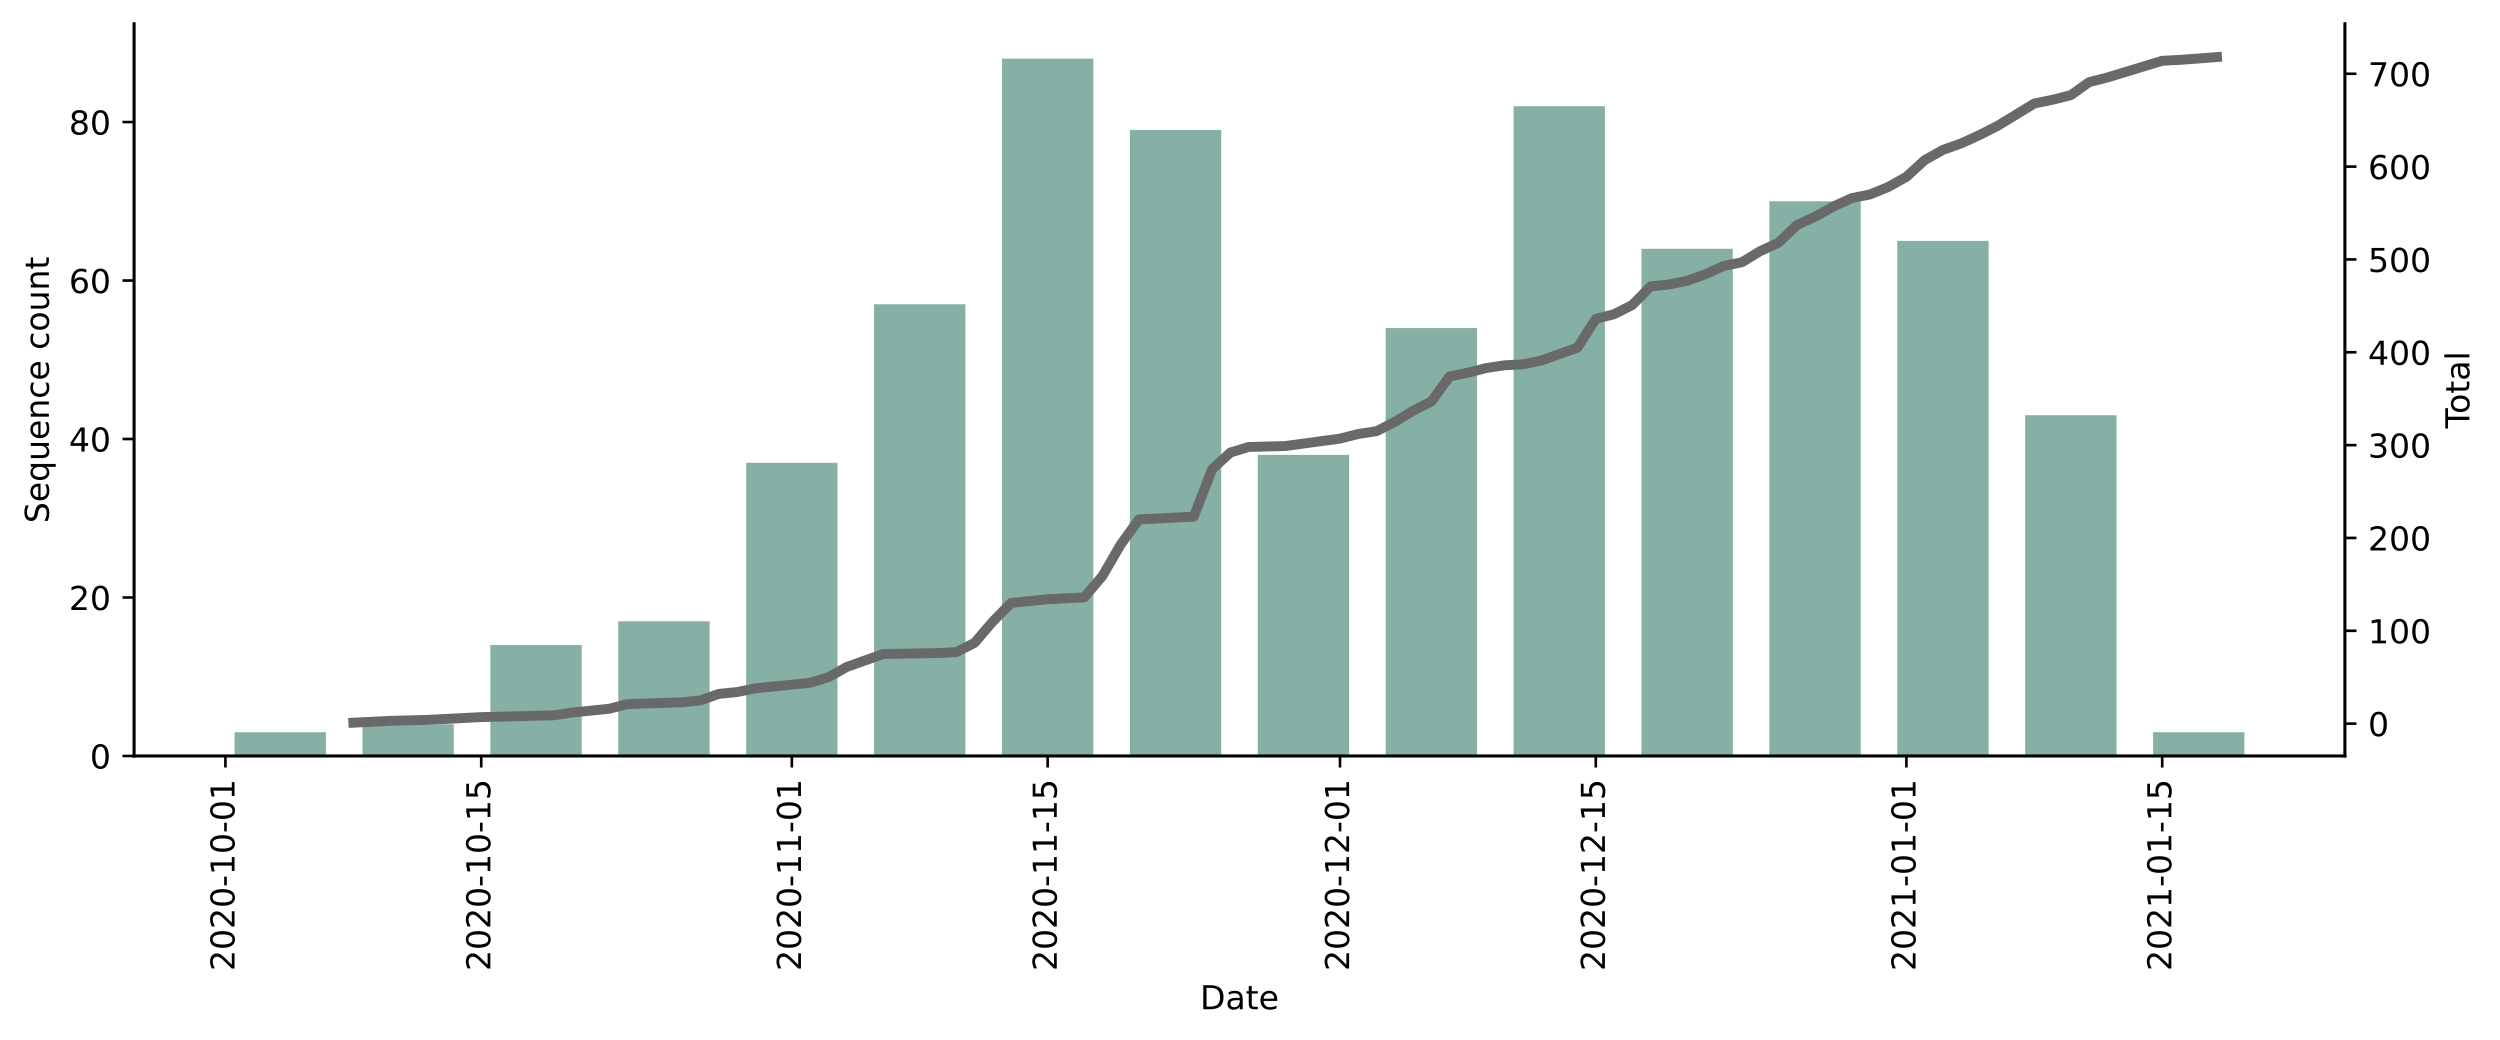
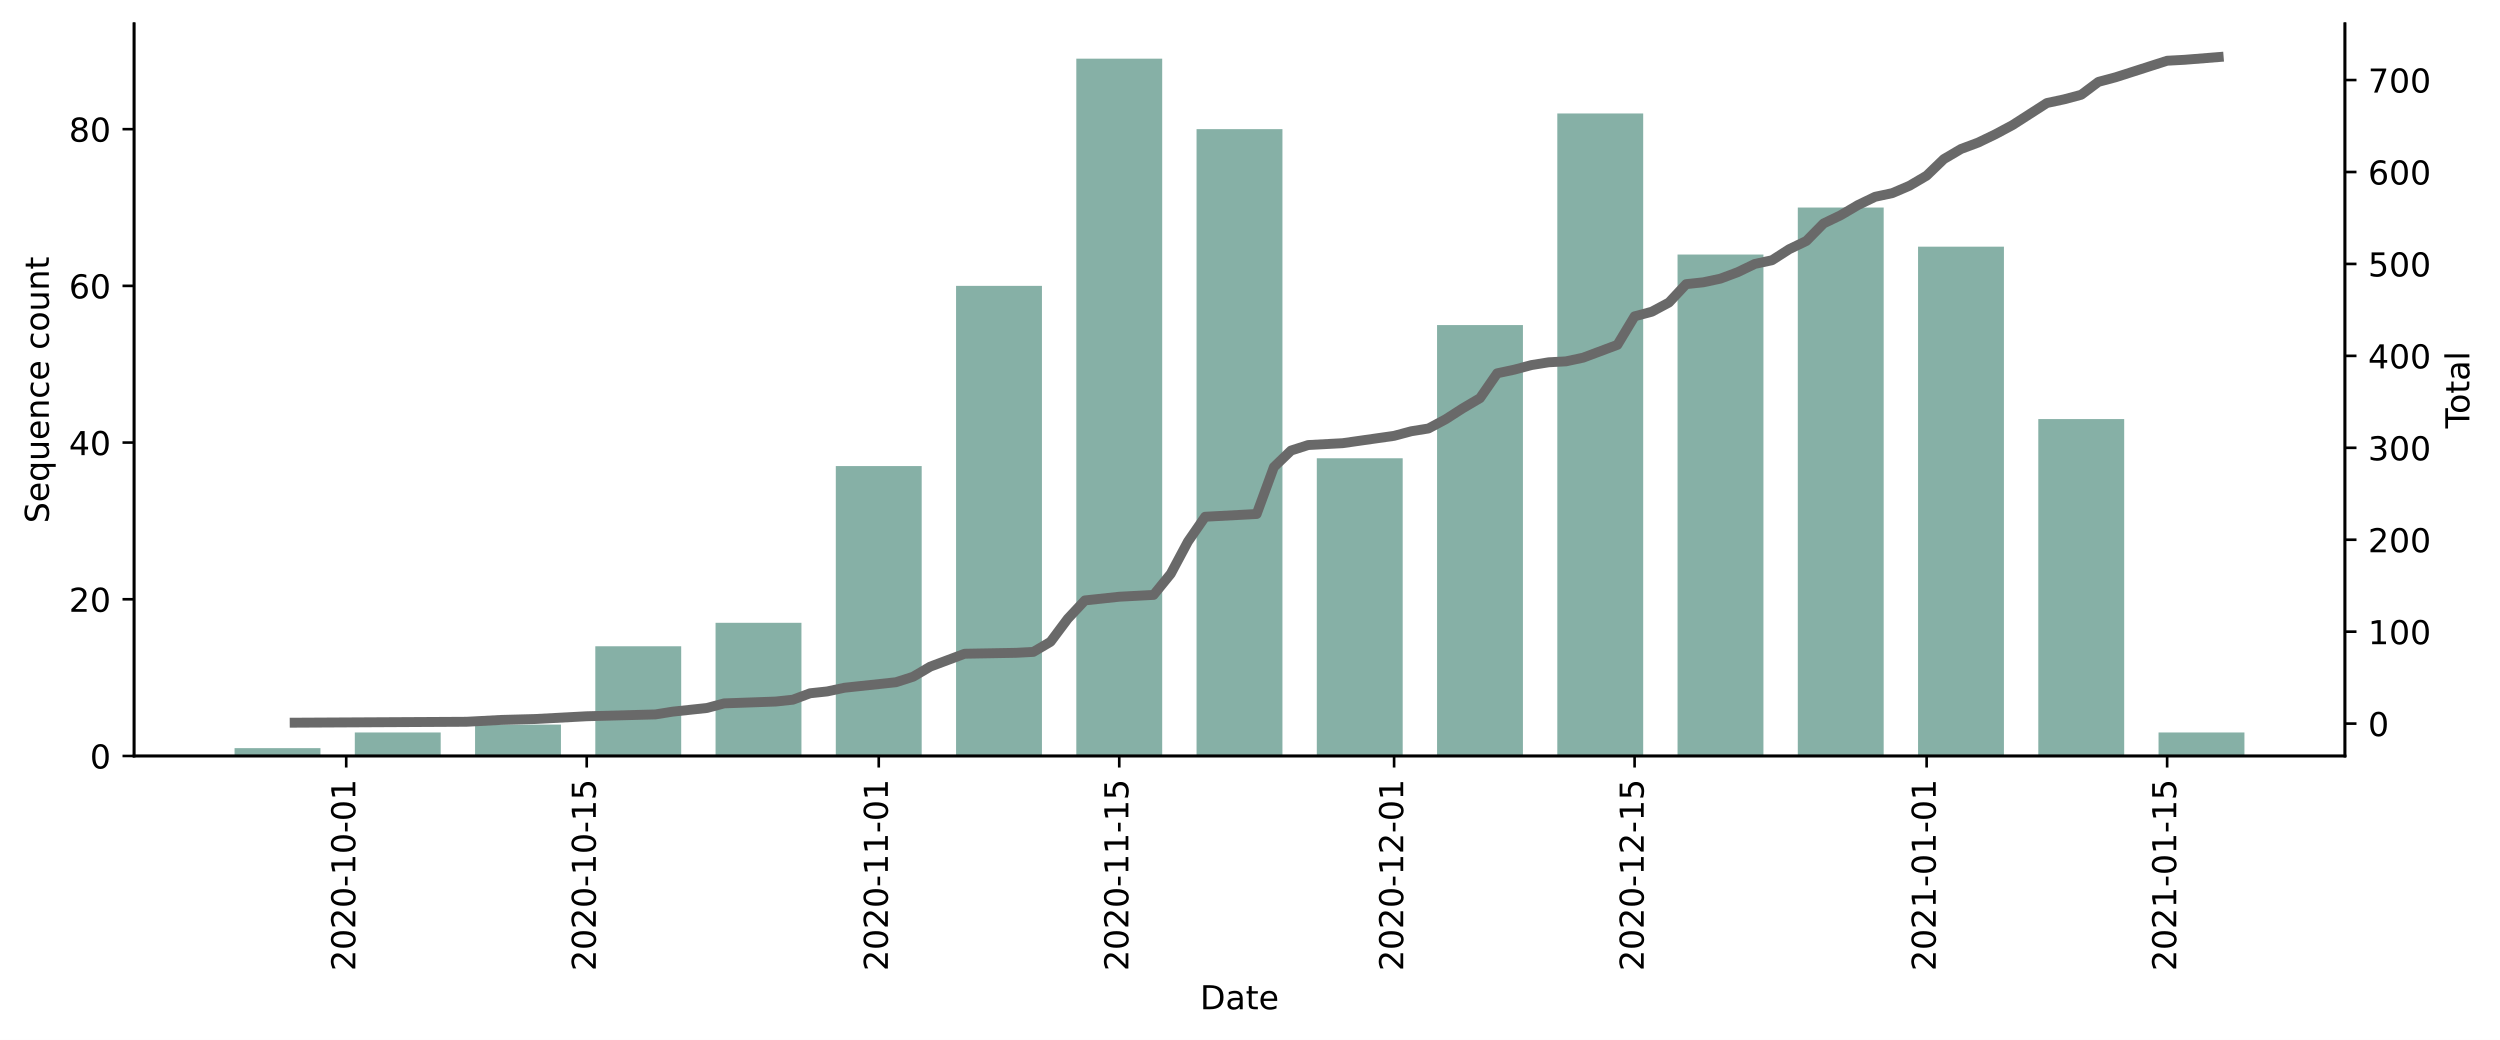
<svg xmlns="http://www.w3.org/2000/svg" xmlns:xlink="http://www.w3.org/1999/xlink" height="314.954pt" version="1.1" viewBox="0 0 757.169 314.954" width="757.169pt">
  <defs>
    <style type="text/css">*{stroke-linecap:butt;stroke-linejoin:round;}</style>
  </defs>
  <g id="figure_1">
    <g id="patch_1">
      <path d="M 0 314.954  L 757.169 314.954  L 757.169 0  L 0 0  z " style="fill:#ffffff;" />
    </g>
    <g id="axes_1">
      <g id="patch_2">
        <path d="M 40.603 228.96  L 710.203 228.96  L 710.203 7.2  L 40.603 7.2  z " style="fill:#ffffff;" />
      </g>
      <g id="patch_3">
-         <path clip-path="url(#p3fb2e7f5c8)" d="M 71.039 228.96  L 98.709 228.96  L 98.709 221.76  L 71.039 221.76  z " style="fill:#86b0a6;" />
+         <path clip-path="url(#pb01d6ba89b)" d="M 71.039 228.96  L 97.053 228.96  L 97.053 226.587  L 71.039 226.587  z " style="fill:#86b0a6;" />
      </g>
      <g id="patch_4">
-         <path clip-path="url(#p3fb2e7f5c8)" d="M 109.777 228.96  L 137.446 228.96  L 137.446 219.36  L 109.777 219.36  z " style="fill:#86b0a6;" />
+         <path clip-path="url(#pb01d6ba89b)" d="M 107.459 228.96  L 133.473 228.96  L 133.473 221.841  L 107.459 221.841  z " style="fill:#86b0a6;" />
      </g>
      <g id="patch_5">
-         <path clip-path="url(#p3fb2e7f5c8)" d="M 148.514 228.96  L 176.183 228.96  L 176.183 195.36  L 148.514 195.36  z " style="fill:#86b0a6;" />
+         <path clip-path="url(#pb01d6ba89b)" d="M 143.879 228.96  L 169.893 228.96  L 169.893 219.468  L 143.879 219.468  z " style="fill:#86b0a6;" />
      </g>
      <g id="patch_6">
-         <path clip-path="url(#p3fb2e7f5c8)" d="M 187.251 228.96  L 214.92 228.96  L 214.92 188.16  L 187.251 188.16  z " style="fill:#86b0a6;" />
+         <path clip-path="url(#pb01d6ba89b)" d="M 180.298 228.96  L 206.312 228.96  L 206.312 195.738  L 180.298 195.738  z " style="fill:#86b0a6;" />
      </g>
      <g id="patch_7">
-         <path clip-path="url(#p3fb2e7f5c8)" d="M 225.988 228.96  L 253.658 228.96  L 253.658 140.16  L 225.988 140.16  z " style="fill:#86b0a6;" />
+         <path clip-path="url(#pb01d6ba89b)" d="M 216.718 228.96  L 242.732 228.96  L 242.732 188.618  L 216.718 188.618  z " style="fill:#86b0a6;" />
      </g>
      <g id="patch_8">
-         <path clip-path="url(#p3fb2e7f5c8)" d="M 264.725 228.96  L 292.395 228.96  L 292.395 92.16  L 264.725 92.16  z " style="fill:#86b0a6;" />
+         <path clip-path="url(#pb01d6ba89b)" d="M 253.137 228.96  L 279.151 228.96  L 279.151 141.158  L 253.137 141.158  z " style="fill:#86b0a6;" />
      </g>
      <g id="patch_9">
-         <path clip-path="url(#p3fb2e7f5c8)" d="M 303.463 228.96  L 331.132 228.96  L 331.132 17.76  L 303.463 17.76  z " style="fill:#86b0a6;" />
+         <path clip-path="url(#pb01d6ba89b)" d="M 289.557 228.96  L 315.571 228.96  L 315.571 86.578  L 289.557 86.578  z " style="fill:#86b0a6;" />
      </g>
      <g id="patch_10">
-         <path clip-path="url(#p3fb2e7f5c8)" d="M 342.2 228.96  L 369.869 228.96  L 369.869 39.36  L 342.2 39.36  z " style="fill:#86b0a6;" />
+         <path clip-path="url(#pb01d6ba89b)" d="M 325.977 228.96  L 351.991 228.96  L 351.991 17.76  L 325.977 17.76  z " style="fill:#86b0a6;" />
      </g>
      <g id="patch_11">
-         <path clip-path="url(#p3fb2e7f5c8)" d="M 380.937 228.96  L 408.606 228.96  L 408.606 137.76  L 380.937 137.76  z " style="fill:#86b0a6;" />
+         <path clip-path="url(#pb01d6ba89b)" d="M 362.396 228.96  L 388.41 228.96  L 388.41 39.117  L 362.396 39.117  z " style="fill:#86b0a6;" />
      </g>
      <g id="patch_12">
-         <path clip-path="url(#p3fb2e7f5c8)" d="M 419.674 228.96  L 447.344 228.96  L 447.344 99.36  L 419.674 99.36  z " style="fill:#86b0a6;" />
+         <path clip-path="url(#pb01d6ba89b)" d="M 398.816 228.96  L 424.83 228.96  L 424.83 138.785  L 398.816 138.785  z " style="fill:#86b0a6;" />
      </g>
      <g id="patch_13">
-         <path clip-path="url(#p3fb2e7f5c8)" d="M 458.411 228.96  L 486.081 228.96  L 486.081 32.16  L 458.411 32.16  z " style="fill:#86b0a6;" />
+         <path clip-path="url(#pb01d6ba89b)" d="M 435.235 228.96  L 461.249 228.96  L 461.249 98.443  L 435.235 98.443  z " style="fill:#86b0a6;" />
      </g>
      <g id="patch_14">
-         <path clip-path="url(#p3fb2e7f5c8)" d="M 497.149 228.96  L 524.818 228.96  L 524.818 75.36  L 497.149 75.36  z " style="fill:#86b0a6;" />
+         <path clip-path="url(#pb01d6ba89b)" d="M 471.655 228.96  L 497.669 228.96  L 497.669 34.371  L 471.655 34.371  z " style="fill:#86b0a6;" />
      </g>
      <g id="patch_15">
-         <path clip-path="url(#p3fb2e7f5c8)" d="M 535.886 228.96  L 563.555 228.96  L 563.555 60.96  L 535.886 60.96  z " style="fill:#86b0a6;" />
+         <path clip-path="url(#pb01d6ba89b)" d="M 508.074 228.96  L 534.088 228.96  L 534.088 77.086  L 508.074 77.086  z " style="fill:#86b0a6;" />
      </g>
      <g id="patch_16">
-         <path clip-path="url(#p3fb2e7f5c8)" d="M 574.623 228.96  L 602.292 228.96  L 602.292 72.96  L 574.623 72.96  z " style="fill:#86b0a6;" />
+         <path clip-path="url(#pb01d6ba89b)" d="M 544.494 228.96  L 570.508 228.96  L 570.508 62.848  L 544.494 62.848  z " style="fill:#86b0a6;" />
      </g>
      <g id="patch_17">
-         <path clip-path="url(#p3fb2e7f5c8)" d="M 613.36 228.96  L 641.03 228.96  L 641.03 125.76  L 613.36 125.76  z " style="fill:#86b0a6;" />
+         <path clip-path="url(#pb01d6ba89b)" d="M 580.914 228.96  L 606.928 228.96  L 606.928 74.713  L 580.914 74.713  z " style="fill:#86b0a6;" />
      </g>
      <g id="patch_18">
-         <path clip-path="url(#p3fb2e7f5c8)" d="M 652.097 228.96  L 679.767 228.96  L 679.767 221.76  L 652.097 221.76  z " style="fill:#86b0a6;" />
+         <path clip-path="url(#pb01d6ba89b)" d="M 617.333 228.96  L 643.347 228.96  L 643.347 126.92  L 617.333 126.92  z " style="fill:#86b0a6;" />
+       </g>
+       <g id="patch_19">
+         <path clip-path="url(#pb01d6ba89b)" d="M 653.753 228.96  L 679.767 228.96  L 679.767 221.841  L 653.753 221.841  z " style="fill:#86b0a6;" />
      </g>
      <g id="matplotlib.axis_1">
        <g id="xtick_1">
          <g id="line2d_1">
            <defs>
-               <path d="M 0 0  L 0 3.5  " id="m325daf3e81" style="stroke:#000000;stroke-width:0.8;" />
+               <path d="M 0 0  L 0 3.5  " id="m5c872ed86f" style="stroke:#000000;stroke-width:0.8;" />
            </defs>
            <g>
-               <use style="stroke:#000000;stroke-width:0.8;" x="68.273" xlink:href="#m325daf3e81" y="228.96" />
+               <use style="stroke:#000000;stroke-width:0.8;" x="104.858" xlink:href="#m5c872ed86f" y="228.96" />
            </g>
          </g>
          <g id="text_1">
-             <g transform="translate(71.03192 294.0756)rotate(-90)scale(0.1 -0.1)">
+             <g transform="translate(107.617 294.0756)rotate(-90)scale(0.1 -0.1)">
              <defs>
                <path d="M 19.188 8.297  L 53.609 8.297  L 53.609 0  L 7.328 0  L 7.328 8.297  Q 12.938 14.109 22.625 23.891  Q 32.328 33.688 34.812 36.531  Q 39.547 41.844 41.422 45.531  Q 43.312 49.219 43.312 52.781  Q 43.312 58.594 39.234 62.25  Q 35.156 65.922 28.609 65.922  Q 23.969 65.922 18.812 64.312  Q 13.672 62.703 7.812 59.422  L 7.812 69.391  Q 13.766 71.781 18.938 73  Q 24.125 74.219 28.422 74.219  Q 39.75 74.219 46.484 68.547  Q 53.219 62.891 53.219 53.422  Q 53.219 48.922 51.531 44.891  Q 49.859 40.875 45.406 35.406  Q 44.188 33.984 37.641 27.219  Q 31.109 20.453 19.188 8.297  z " id="DejaVuSans-50" />
                <path d="M 31.781 66.406  Q 24.172 66.406 20.328 58.906  Q 16.5 51.422 16.5 36.375  Q 16.5 21.391 20.328 13.891  Q 24.172 6.391 31.781 6.391  Q 39.453 6.391 43.281 13.891  Q 47.125 21.391 47.125 36.375  Q 47.125 51.422 43.281 58.906  Q 39.453 66.406 31.781 66.406  z M 31.781 74.219  Q 44.047 74.219 50.516 64.516  Q 56.984 54.828 56.984 36.375  Q 56.984 17.969 50.516 8.266  Q 44.047 -1.422 31.781 -1.422  Q 19.531 -1.422 13.062 8.266  Q 6.594 17.969 6.594 36.375  Q 6.594 54.828 13.062 64.516  Q 19.531 74.219 31.781 74.219  z " id="DejaVuSans-48" />
                <path d="M 4.891 31.391  L 31.203 31.391  L 31.203 23.391  L 4.891 23.391  z " id="DejaVuSans-45" />
                <path d="M 12.406 8.297  L 28.516 8.297  L 28.516 63.922  L 10.984 60.406  L 10.984 69.391  L 28.422 72.906  L 38.281 72.906  L 38.281 8.297  L 54.391 8.297  L 54.391 0  L 12.406 0  z " id="DejaVuSans-49" />
              </defs>
              <use xlink:href="#DejaVuSans-50" />
              <use x="63.623" xlink:href="#DejaVuSans-48" />
              <use x="127.246" xlink:href="#DejaVuSans-50" />
              <use x="190.869" xlink:href="#DejaVuSans-48" />
              <use x="254.492" xlink:href="#DejaVuSans-45" />
              <use x="290.576" xlink:href="#DejaVuSans-49" />
              <use x="354.199" xlink:href="#DejaVuSans-48" />
              <use x="417.822" xlink:href="#DejaVuSans-45" />
              <use x="453.906" xlink:href="#DejaVuSans-48" />
              <use x="517.529" xlink:href="#DejaVuSans-49" />
            </g>
          </g>
        </g>
        <g id="xtick_2">
          <g id="line2d_2">
            <g>
-               <use style="stroke:#000000;stroke-width:0.8;" x="145.747" xlink:href="#m325daf3e81" y="228.96" />
+               <use style="stroke:#000000;stroke-width:0.8;" x="177.697" xlink:href="#m5c872ed86f" y="228.96" />
            </g>
          </g>
          <g id="text_2">
-             <g transform="translate(148.5063 294.0756)rotate(-90)scale(0.1 -0.1)">
+             <g transform="translate(180.4562 294.0756)rotate(-90)scale(0.1 -0.1)">
              <defs>
                <path d="M 10.797 72.906  L 49.516 72.906  L 49.516 64.594  L 19.828 64.594  L 19.828 46.734  Q 21.969 47.469 24.109 47.828  Q 26.266 48.188 28.422 48.188  Q 40.625 48.188 47.75 41.5  Q 54.891 34.812 54.891 23.391  Q 54.891 11.625 47.562 5.094  Q 40.234 -1.422 26.906 -1.422  Q 22.312 -1.422 17.547 -0.641  Q 12.797 0.141 7.719 1.703  L 7.719 11.625  Q 12.109 9.234 16.797 8.062  Q 21.484 6.891 26.703 6.891  Q 35.156 6.891 40.078 11.328  Q 45.016 15.766 45.016 23.391  Q 45.016 31 40.078 35.438  Q 35.156 39.891 26.703 39.891  Q 22.75 39.891 18.812 39.016  Q 14.891 38.141 10.797 36.281  z " id="DejaVuSans-53" />
              </defs>
              <use xlink:href="#DejaVuSans-50" />
              <use x="63.623" xlink:href="#DejaVuSans-48" />
              <use x="127.246" xlink:href="#DejaVuSans-50" />
              <use x="190.869" xlink:href="#DejaVuSans-48" />
              <use x="254.492" xlink:href="#DejaVuSans-45" />
              <use x="290.576" xlink:href="#DejaVuSans-49" />
              <use x="354.199" xlink:href="#DejaVuSans-48" />
              <use x="417.822" xlink:href="#DejaVuSans-45" />
              <use x="453.906" xlink:href="#DejaVuSans-49" />
              <use x="517.529" xlink:href="#DejaVuSans-53" />
            </g>
          </g>
        </g>
        <g id="xtick_3">
          <g id="line2d_3">
            <g>
-               <use style="stroke:#000000;stroke-width:0.8;" x="239.823" xlink:href="#m325daf3e81" y="228.96" />
+               <use style="stroke:#000000;stroke-width:0.8;" x="266.144" xlink:href="#m5c872ed86f" y="228.96" />
            </g>
          </g>
          <g id="text_3">
-             <g transform="translate(242.5823 294.0756)rotate(-90)scale(0.1 -0.1)">
+             <g transform="translate(268.9038 294.0756)rotate(-90)scale(0.1 -0.1)">
              <use xlink:href="#DejaVuSans-50" />
              <use x="63.623" xlink:href="#DejaVuSans-48" />
              <use x="127.246" xlink:href="#DejaVuSans-50" />
              <use x="190.869" xlink:href="#DejaVuSans-48" />
              <use x="254.492" xlink:href="#DejaVuSans-45" />
              <use x="290.576" xlink:href="#DejaVuSans-49" />
              <use x="354.199" xlink:href="#DejaVuSans-49" />
              <use x="417.822" xlink:href="#DejaVuSans-45" />
              <use x="453.906" xlink:href="#DejaVuSans-48" />
              <use x="517.529" xlink:href="#DejaVuSans-49" />
            </g>
          </g>
        </g>
        <g id="xtick_4">
          <g id="line2d_4">
            <g>
-               <use style="stroke:#000000;stroke-width:0.8;" x="317.297" xlink:href="#m325daf3e81" y="228.96" />
+               <use style="stroke:#000000;stroke-width:0.8;" x="338.984" xlink:href="#m5c872ed86f" y="228.96" />
            </g>
          </g>
          <g id="text_4">
-             <g transform="translate(320.0567 294.0756)rotate(-90)scale(0.1 -0.1)">
+             <g transform="translate(341.7429 294.0756)rotate(-90)scale(0.1 -0.1)">
              <use xlink:href="#DejaVuSans-50" />
              <use x="63.623" xlink:href="#DejaVuSans-48" />
              <use x="127.246" xlink:href="#DejaVuSans-50" />
              <use x="190.869" xlink:href="#DejaVuSans-48" />
              <use x="254.492" xlink:href="#DejaVuSans-45" />
              <use x="290.576" xlink:href="#DejaVuSans-49" />
              <use x="354.199" xlink:href="#DejaVuSans-49" />
              <use x="417.822" xlink:href="#DejaVuSans-45" />
              <use x="453.906" xlink:href="#DejaVuSans-49" />
              <use x="517.529" xlink:href="#DejaVuSans-53" />
            </g>
          </g>
        </g>
        <g id="xtick_5">
          <g id="line2d_5">
            <g>
-               <use style="stroke:#000000;stroke-width:0.8;" x="405.839" xlink:href="#m325daf3e81" y="228.96" />
+               <use style="stroke:#000000;stroke-width:0.8;" x="422.228" xlink:href="#m5c872ed86f" y="228.96" />
            </g>
          </g>
          <g id="text_5">
-             <g transform="translate(408.5989 294.0756)rotate(-90)scale(0.1 -0.1)">
+             <g transform="translate(424.9877 294.0756)rotate(-90)scale(0.1 -0.1)">
              <use xlink:href="#DejaVuSans-50" />
              <use x="63.623" xlink:href="#DejaVuSans-48" />
              <use x="127.246" xlink:href="#DejaVuSans-50" />
              <use x="190.869" xlink:href="#DejaVuSans-48" />
              <use x="254.492" xlink:href="#DejaVuSans-45" />
              <use x="290.576" xlink:href="#DejaVuSans-49" />
              <use x="354.199" xlink:href="#DejaVuSans-50" />
              <use x="417.822" xlink:href="#DejaVuSans-45" />
              <use x="453.906" xlink:href="#DejaVuSans-48" />
              <use x="517.529" xlink:href="#DejaVuSans-49" />
            </g>
          </g>
        </g>
        <g id="xtick_6">
          <g id="line2d_6">
            <g>
-               <use style="stroke:#000000;stroke-width:0.8;" x="483.314" xlink:href="#m325daf3e81" y="228.96" />
+               <use style="stroke:#000000;stroke-width:0.8;" x="495.067" xlink:href="#m5c872ed86f" y="228.96" />
            </g>
          </g>
          <g id="text_6">
-             <g transform="translate(486.0732 294.0756)rotate(-90)scale(0.1 -0.1)">
+             <g transform="translate(497.8268 294.0756)rotate(-90)scale(0.1 -0.1)">
              <use xlink:href="#DejaVuSans-50" />
              <use x="63.623" xlink:href="#DejaVuSans-48" />
              <use x="127.246" xlink:href="#DejaVuSans-50" />
              <use x="190.869" xlink:href="#DejaVuSans-48" />
              <use x="254.492" xlink:href="#DejaVuSans-45" />
              <use x="290.576" xlink:href="#DejaVuSans-49" />
              <use x="354.199" xlink:href="#DejaVuSans-50" />
              <use x="417.822" xlink:href="#DejaVuSans-45" />
              <use x="453.906" xlink:href="#DejaVuSans-49" />
              <use x="517.529" xlink:href="#DejaVuSans-53" />
            </g>
          </g>
        </g>
        <g id="xtick_7">
          <g id="line2d_7">
            <g>
-               <use style="stroke:#000000;stroke-width:0.8;" x="577.39" xlink:href="#m325daf3e81" y="228.96" />
+               <use style="stroke:#000000;stroke-width:0.8;" x="583.515" xlink:href="#m5c872ed86f" y="228.96" />
            </g>
          </g>
          <g id="text_7">
-             <g transform="translate(580.1493 294.0756)rotate(-90)scale(0.1 -0.1)">
+             <g transform="translate(586.2744 294.0756)rotate(-90)scale(0.1 -0.1)">
              <use xlink:href="#DejaVuSans-50" />
              <use x="63.623" xlink:href="#DejaVuSans-48" />
              <use x="127.246" xlink:href="#DejaVuSans-50" />
              <use x="190.869" xlink:href="#DejaVuSans-49" />
              <use x="254.492" xlink:href="#DejaVuSans-45" />
              <use x="290.576" xlink:href="#DejaVuSans-48" />
              <use x="354.199" xlink:href="#DejaVuSans-49" />
              <use x="417.822" xlink:href="#DejaVuSans-45" />
              <use x="453.906" xlink:href="#DejaVuSans-48" />
              <use x="517.529" xlink:href="#DejaVuSans-49" />
            </g>
          </g>
        </g>
        <g id="xtick_8">
          <g id="line2d_8">
            <g>
-               <use style="stroke:#000000;stroke-width:0.8;" x="654.864" xlink:href="#m325daf3e81" y="228.96" />
+               <use style="stroke:#000000;stroke-width:0.8;" x="656.354" xlink:href="#m5c872ed86f" y="228.96" />
            </g>
          </g>
          <g id="text_8">
-             <g transform="translate(657.6237 294.0756)rotate(-90)scale(0.1 -0.1)">
+             <g transform="translate(659.1135 294.0756)rotate(-90)scale(0.1 -0.1)">
              <use xlink:href="#DejaVuSans-50" />
              <use x="63.623" xlink:href="#DejaVuSans-48" />
              <use x="127.246" xlink:href="#DejaVuSans-50" />
              <use x="190.869" xlink:href="#DejaVuSans-49" />
              <use x="254.492" xlink:href="#DejaVuSans-45" />
              <use x="290.576" xlink:href="#DejaVuSans-48" />
              <use x="354.199" xlink:href="#DejaVuSans-49" />
              <use x="417.822" xlink:href="#DejaVuSans-45" />
              <use x="453.906" xlink:href="#DejaVuSans-49" />
              <use x="517.529" xlink:href="#DejaVuSans-53" />
            </g>
          </g>
        </g>
        <g id="text_9">
          <g transform="translate(363.4523 305.6741)scale(0.1 -0.1)">
            <defs>
              <path d="M 19.672 64.797  L 19.672 8.109  L 31.594 8.109  Q 46.688 8.109 53.688 14.938  Q 60.688 21.781 60.688 36.531  Q 60.688 51.172 53.688 57.984  Q 46.688 64.797 31.594 64.797  z M 9.812 72.906  L 30.078 72.906  Q 51.266 72.906 61.172 64.094  Q 71.094 55.281 71.094 36.531  Q 71.094 17.672 61.125 8.828  Q 51.172 0 30.078 0  L 9.812 0  z " id="DejaVuSans-68" />
              <path d="M 34.281 27.484  Q 23.391 27.484 19.188 25  Q 14.984 22.516 14.984 16.5  Q 14.984 11.719 18.141 8.906  Q 21.297 6.109 26.703 6.109  Q 34.188 6.109 38.703 11.406  Q 43.219 16.703 43.219 25.484  L 43.219 27.484  z M 52.203 31.203  L 52.203 0  L 43.219 0  L 43.219 8.297  Q 40.141 3.328 35.547 0.953  Q 30.953 -1.422 24.312 -1.422  Q 15.922 -1.422 10.953 3.297  Q 6 8.016 6 15.922  Q 6 25.141 12.172 29.828  Q 18.359 34.516 30.609 34.516  L 43.219 34.516  L 43.219 35.406  Q 43.219 41.609 39.141 45  Q 35.062 48.391 27.688 48.391  Q 23 48.391 18.547 47.266  Q 14.109 46.141 10.016 43.891  L 10.016 52.203  Q 14.938 54.109 19.578 55.047  Q 24.219 56 28.609 56  Q 40.484 56 46.344 49.844  Q 52.203 43.703 52.203 31.203  z " id="DejaVuSans-97" />
              <path d="M 18.312 70.219  L 18.312 54.688  L 36.812 54.688  L 36.812 47.703  L 18.312 47.703  L 18.312 18.016  Q 18.312 11.328 20.141 9.422  Q 21.969 7.516 27.594 7.516  L 36.812 7.516  L 36.812 0  L 27.594 0  Q 17.188 0 13.234 3.875  Q 9.281 7.766 9.281 18.016  L 9.281 47.703  L 2.688 47.703  L 2.688 54.688  L 9.281 54.688  L 9.281 70.219  z " id="DejaVuSans-116" />
              <path d="M 56.203 29.594  L 56.203 25.203  L 14.891 25.203  Q 15.484 15.922 20.484 11.062  Q 25.484 6.203 34.422 6.203  Q 39.594 6.203 44.453 7.469  Q 49.312 8.734 54.109 11.281  L 54.109 2.781  Q 49.266 0.734 44.188 -0.344  Q 39.109 -1.422 33.891 -1.422  Q 20.797 -1.422 13.156 6.188  Q 5.516 13.812 5.516 26.812  Q 5.516 40.234 12.766 48.109  Q 20.016 56 32.328 56  Q 43.359 56 49.781 48.891  Q 56.203 41.797 56.203 29.594  z M 47.219 32.234  Q 47.125 39.594 43.094 43.984  Q 39.062 48.391 32.422 48.391  Q 24.906 48.391 20.391 44.141  Q 15.875 39.891 15.188 32.172  z " id="DejaVuSans-101" />
            </defs>
            <use xlink:href="#DejaVuSans-68" />
            <use x="77.002" xlink:href="#DejaVuSans-97" />
            <use x="138.281" xlink:href="#DejaVuSans-116" />
            <use x="177.49" xlink:href="#DejaVuSans-101" />
          </g>
        </g>
      </g>
      <g id="matplotlib.axis_2">
        <g id="ytick_1">
          <g id="line2d_9">
            <defs>
-               <path d="M 0 0  L -3.5 0  " id="m2cdec7470a" style="stroke:#000000;stroke-width:0.8;" />
+               <path d="M 0 0  L -3.5 0  " id="md9d85bbabb" style="stroke:#000000;stroke-width:0.8;" />
            </defs>
            <g>
-               <use style="stroke:#000000;stroke-width:0.8;" x="40.603" xlink:href="#m2cdec7470a" y="228.96" />
+               <use style="stroke:#000000;stroke-width:0.8;" x="40.603" xlink:href="#md9d85bbabb" y="228.96" />
            </g>
          </g>
          <g id="text_10">
            <g transform="translate(27.24063 232.7592)scale(0.1 -0.1)">
              <use xlink:href="#DejaVuSans-48" />
            </g>
          </g>
        </g>
        <g id="ytick_2">
          <g id="line2d_10">
            <g>
-               <use style="stroke:#000000;stroke-width:0.8;" x="40.603" xlink:href="#m2cdec7470a" y="180.96" />
+               <use style="stroke:#000000;stroke-width:0.8;" x="40.603" xlink:href="#md9d85bbabb" y="181.499" />
            </g>
          </g>
          <g id="text_11">
-             <g transform="translate(20.87813 184.7592)scale(0.1 -0.1)">
+             <g transform="translate(20.87813 185.2985)scale(0.1 -0.1)">
              <use xlink:href="#DejaVuSans-50" />
              <use x="63.623" xlink:href="#DejaVuSans-48" />
            </g>
          </g>
        </g>
        <g id="ytick_3">
          <g id="line2d_11">
            <g>
-               <use style="stroke:#000000;stroke-width:0.8;" x="40.603" xlink:href="#m2cdec7470a" y="132.96" />
+               <use style="stroke:#000000;stroke-width:0.8;" x="40.603" xlink:href="#md9d85bbabb" y="134.039" />
            </g>
          </g>
          <g id="text_12">
-             <g transform="translate(20.87813 136.7592)scale(0.1 -0.1)">
+             <g transform="translate(20.87813 137.8379)scale(0.1 -0.1)">
              <defs>
                <path d="M 37.797 64.312  L 12.891 25.391  L 37.797 25.391  z M 35.203 72.906  L 47.609 72.906  L 47.609 25.391  L 58.016 25.391  L 58.016 17.188  L 47.609 17.188  L 47.609 0  L 37.797 0  L 37.797 17.188  L 4.891 17.188  L 4.891 26.703  z " id="DejaVuSans-52" />
              </defs>
              <use xlink:href="#DejaVuSans-52" />
              <use x="63.623" xlink:href="#DejaVuSans-48" />
            </g>
          </g>
        </g>
        <g id="ytick_4">
          <g id="line2d_12">
            <g>
-               <use style="stroke:#000000;stroke-width:0.8;" x="40.603" xlink:href="#m2cdec7470a" y="84.96" />
+               <use style="stroke:#000000;stroke-width:0.8;" x="40.603" xlink:href="#md9d85bbabb" y="86.578" />
            </g>
          </g>
          <g id="text_13">
-             <g transform="translate(20.87813 88.75922)scale(0.1 -0.1)">
+             <g transform="translate(20.87813 90.3772)scale(0.1 -0.1)">
              <defs>
                <path d="M 33.016 40.375  Q 26.375 40.375 22.484 35.828  Q 18.609 31.297 18.609 23.391  Q 18.609 15.531 22.484 10.953  Q 26.375 6.391 33.016 6.391  Q 39.656 6.391 43.531 10.953  Q 47.406 15.531 47.406 23.391  Q 47.406 31.297 43.531 35.828  Q 39.656 40.375 33.016 40.375  z M 52.594 71.297  L 52.594 62.312  Q 48.875 64.062 45.094 64.984  Q 41.312 65.922 37.594 65.922  Q 27.828 65.922 22.672 59.328  Q 17.531 52.734 16.797 39.406  Q 19.672 43.656 24.016 45.922  Q 28.375 48.188 33.594 48.188  Q 44.578 48.188 50.953 41.516  Q 57.328 34.859 57.328 23.391  Q 57.328 12.156 50.688 5.359  Q 44.047 -1.422 33.016 -1.422  Q 20.359 -1.422 13.672 8.266  Q 6.984 17.969 6.984 36.375  Q 6.984 53.656 15.188 63.938  Q 23.391 74.219 37.203 74.219  Q 40.922 74.219 44.703 73.484  Q 48.484 72.75 52.594 71.297  z " id="DejaVuSans-54" />
              </defs>
              <use xlink:href="#DejaVuSans-54" />
              <use x="63.623" xlink:href="#DejaVuSans-48" />
            </g>
          </g>
        </g>
        <g id="ytick_5">
          <g id="line2d_13">
            <g>
-               <use style="stroke:#000000;stroke-width:0.8;" x="40.603" xlink:href="#m2cdec7470a" y="36.96" />
+               <use style="stroke:#000000;stroke-width:0.8;" x="40.603" xlink:href="#md9d85bbabb" y="39.117" />
            </g>
          </g>
          <g id="text_14">
-             <g transform="translate(20.87813 40.75922)scale(0.1 -0.1)">
+             <g transform="translate(20.87813 42.91652)scale(0.1 -0.1)">
              <defs>
                <path d="M 31.781 34.625  Q 24.75 34.625 20.719 30.859  Q 16.703 27.094 16.703 20.516  Q 16.703 13.922 20.719 10.156  Q 24.75 6.391 31.781 6.391  Q 38.812 6.391 42.859 10.172  Q 46.922 13.969 46.922 20.516  Q 46.922 27.094 42.891 30.859  Q 38.875 34.625 31.781 34.625  z M 21.922 38.812  Q 15.578 40.375 12.031 44.719  Q 8.5 49.078 8.5 55.328  Q 8.5 64.062 14.719 69.141  Q 20.953 74.219 31.781 74.219  Q 42.672 74.219 48.875 69.141  Q 55.078 64.062 55.078 55.328  Q 55.078 49.078 51.531 44.719  Q 48 40.375 41.703 38.812  Q 48.828 37.156 52.797 32.312  Q 56.781 27.484 56.781 20.516  Q 56.781 9.906 50.312 4.234  Q 43.844 -1.422 31.781 -1.422  Q 19.734 -1.422 13.25 4.234  Q 6.781 9.906 6.781 20.516  Q 6.781 27.484 10.781 32.312  Q 14.797 37.156 21.922 38.812  z M 18.312 54.391  Q 18.312 48.734 21.844 45.562  Q 25.391 42.391 31.781 42.391  Q 38.141 42.391 41.719 45.562  Q 45.312 48.734 45.312 54.391  Q 45.312 60.062 41.719 63.234  Q 38.141 66.406 31.781 66.406  Q 25.391 66.406 21.844 63.234  Q 18.312 60.062 18.312 54.391  z " id="DejaVuSans-56" />
              </defs>
              <use xlink:href="#DejaVuSans-56" />
              <use x="63.623" xlink:href="#DejaVuSans-48" />
            </g>
          </g>
        </g>
        <g id="text_15">
          <g transform="translate(14.79844 158.4402)rotate(-90)scale(0.1 -0.1)">
            <defs>
              <path d="M 53.516 70.516  L 53.516 60.891  Q 47.906 63.578 42.922 64.891  Q 37.938 66.219 33.297 66.219  Q 25.25 66.219 20.875 63.094  Q 16.5 59.969 16.5 54.203  Q 16.5 49.359 19.406 46.891  Q 22.312 44.438 30.422 42.922  L 36.375 41.703  Q 47.406 39.594 52.656 34.297  Q 57.906 29 57.906 20.125  Q 57.906 9.516 50.797 4.047  Q 43.703 -1.422 29.984 -1.422  Q 24.812 -1.422 18.969 -0.25  Q 13.141 0.922 6.891 3.219  L 6.891 13.375  Q 12.891 10.016 18.656 8.297  Q 24.422 6.594 29.984 6.594  Q 38.422 6.594 43.016 9.906  Q 47.609 13.234 47.609 19.391  Q 47.609 24.75 44.312 27.781  Q 41.016 30.812 33.5 32.328  L 27.484 33.5  Q 16.453 35.688 11.516 40.375  Q 6.594 45.062 6.594 53.422  Q 6.594 63.094 13.406 68.656  Q 20.219 74.219 32.172 74.219  Q 37.312 74.219 42.625 73.281  Q 47.953 72.359 53.516 70.516  z " id="DejaVuSans-83" />
              <path d="M 14.797 27.297  Q 14.797 17.391 18.875 11.75  Q 22.953 6.109 30.078 6.109  Q 37.203 6.109 41.297 11.75  Q 45.406 17.391 45.406 27.297  Q 45.406 37.203 41.297 42.844  Q 37.203 48.484 30.078 48.484  Q 22.953 48.484 18.875 42.844  Q 14.797 37.203 14.797 27.297  z M 45.406 8.203  Q 42.578 3.328 38.25 0.953  Q 33.938 -1.422 27.875 -1.422  Q 17.969 -1.422 11.734 6.484  Q 5.516 14.406 5.516 27.297  Q 5.516 40.188 11.734 48.094  Q 17.969 56 27.875 56  Q 33.938 56 38.25 53.625  Q 42.578 51.266 45.406 46.391  L 45.406 54.688  L 54.391 54.688  L 54.391 -20.797  L 45.406 -20.797  z " id="DejaVuSans-113" />
              <path d="M 8.5 21.578  L 8.5 54.688  L 17.484 54.688  L 17.484 21.922  Q 17.484 14.156 20.5 10.266  Q 23.531 6.391 29.594 6.391  Q 36.859 6.391 41.078 11.031  Q 45.312 15.672 45.312 23.688  L 45.312 54.688  L 54.297 54.688  L 54.297 0  L 45.312 0  L 45.312 8.406  Q 42.047 3.422 37.719 1  Q 33.406 -1.422 27.688 -1.422  Q 18.266 -1.422 13.375 4.438  Q 8.5 10.297 8.5 21.578  z M 31.109 56  z " id="DejaVuSans-117" />
              <path d="M 54.891 33.016  L 54.891 0  L 45.906 0  L 45.906 32.719  Q 45.906 40.484 42.875 44.328  Q 39.844 48.188 33.797 48.188  Q 26.516 48.188 22.312 43.547  Q 18.109 38.922 18.109 30.906  L 18.109 0  L 9.078 0  L 9.078 54.688  L 18.109 54.688  L 18.109 46.188  Q 21.344 51.125 25.703 53.562  Q 30.078 56 35.797 56  Q 45.219 56 50.047 50.172  Q 54.891 44.344 54.891 33.016  z " id="DejaVuSans-110" />
              <path d="M 48.781 52.594  L 48.781 44.188  Q 44.969 46.297 41.141 47.344  Q 37.312 48.391 33.406 48.391  Q 24.656 48.391 19.812 42.844  Q 14.984 37.312 14.984 27.297  Q 14.984 17.281 19.812 11.734  Q 24.656 6.203 33.406 6.203  Q 37.312 6.203 41.141 7.25  Q 44.969 8.297 48.781 10.406  L 48.781 2.094  Q 45.016 0.344 40.984 -0.531  Q 36.969 -1.422 32.422 -1.422  Q 20.062 -1.422 12.781 6.344  Q 5.516 14.109 5.516 27.297  Q 5.516 40.672 12.859 48.328  Q 20.219 56 33.016 56  Q 37.156 56 41.109 55.141  Q 45.062 54.297 48.781 52.594  z " id="DejaVuSans-99" />
              <path id="DejaVuSans-32" />
              <path d="M 30.609 48.391  Q 23.391 48.391 19.188 42.75  Q 14.984 37.109 14.984 27.297  Q 14.984 17.484 19.156 11.844  Q 23.344 6.203 30.609 6.203  Q 37.797 6.203 41.984 11.859  Q 46.188 17.531 46.188 27.297  Q 46.188 37.016 41.984 42.703  Q 37.797 48.391 30.609 48.391  z M 30.609 56  Q 42.328 56 49.016 48.375  Q 55.719 40.766 55.719 27.297  Q 55.719 13.875 49.016 6.219  Q 42.328 -1.422 30.609 -1.422  Q 18.844 -1.422 12.172 6.219  Q 5.516 13.875 5.516 27.297  Q 5.516 40.766 12.172 48.375  Q 18.844 56 30.609 56  z " id="DejaVuSans-111" />
            </defs>
            <use xlink:href="#DejaVuSans-83" />
            <use x="63.477" xlink:href="#DejaVuSans-101" />
            <use x="125" xlink:href="#DejaVuSans-113" />
            <use x="188.477" xlink:href="#DejaVuSans-117" />
            <use x="251.855" xlink:href="#DejaVuSans-101" />
            <use x="313.379" xlink:href="#DejaVuSans-110" />
            <use x="376.758" xlink:href="#DejaVuSans-99" />
            <use x="431.738" xlink:href="#DejaVuSans-101" />
            <use x="493.262" xlink:href="#DejaVuSans-32" />
            <use x="525.049" xlink:href="#DejaVuSans-99" />
            <use x="580.029" xlink:href="#DejaVuSans-111" />
            <use x="641.211" xlink:href="#DejaVuSans-117" />
            <use x="704.59" xlink:href="#DejaVuSans-110" />
            <use x="767.969" xlink:href="#DejaVuSans-116" />
          </g>
        </g>
      </g>
-       <g id="patch_19">
+       <g id="patch_20">
        <path d="M 40.603 228.96  L 40.603 7.2  " style="fill:none;stroke:#000000;stroke-linecap:square;stroke-linejoin:miter;stroke-width:0.8;" />
      </g>
-       <g id="patch_20">
+       <g id="patch_21">
        <path d="M 710.203 228.96  L 710.203 7.2  " style="fill:none;stroke:#000000;stroke-linecap:square;stroke-linejoin:miter;stroke-width:0.8;" />
      </g>
-       <g id="patch_21">
+       <g id="patch_22">
        <path d="M 40.603 228.96  L 710.203 228.96  " style="fill:none;stroke:#000000;stroke-linecap:square;stroke-linejoin:miter;stroke-width:0.8;" />
      </g>
    </g>
    <g id="axes_2">
      <g id="matplotlib.axis_3">
        <g id="ytick_6">
          <g id="line2d_14">
            <defs>
-               <path d="M 0 0  L 3.5 0  " id="mc91a0d8ba2" style="stroke:#000000;stroke-width:0.8;" />
+               <path d="M 0 0  L 3.5 0  " id="mb35c3abffe" style="stroke:#000000;stroke-width:0.8;" />
            </defs>
            <g>
-               <use style="stroke:#000000;stroke-width:0.8;" x="710.203" xlink:href="#mc91a0d8ba2" y="219.161" />
+               <use style="stroke:#000000;stroke-width:0.8;" x="710.203" xlink:href="#mb35c3abffe" y="219.158" />
            </g>
          </g>
          <g id="text_16">
-             <g transform="translate(717.2031 222.9604)scale(0.1 -0.1)">
+             <g transform="translate(717.2031 222.9577)scale(0.1 -0.1)">
              <use xlink:href="#DejaVuSans-48" />
            </g>
          </g>
        </g>
        <g id="ytick_7">
          <g id="line2d_15">
            <g>
-               <use style="stroke:#000000;stroke-width:0.8;" x="710.203" xlink:href="#mc91a0d8ba2" y="191.044" />
+               <use style="stroke:#000000;stroke-width:0.8;" x="710.203" xlink:href="#mb35c3abffe" y="191.313" />
            </g>
          </g>
          <g id="text_17">
-             <g transform="translate(717.2031 194.8432)scale(0.1 -0.1)">
+             <g transform="translate(717.2031 195.1124)scale(0.1 -0.1)">
              <use xlink:href="#DejaVuSans-49" />
              <use x="63.623" xlink:href="#DejaVuSans-48" />
              <use x="127.246" xlink:href="#DejaVuSans-48" />
            </g>
          </g>
        </g>
        <g id="ytick_8">
          <g id="line2d_16">
            <g>
-               <use style="stroke:#000000;stroke-width:0.8;" x="710.203" xlink:href="#mc91a0d8ba2" y="162.927" />
+               <use style="stroke:#000000;stroke-width:0.8;" x="710.203" xlink:href="#mb35c3abffe" y="163.468" />
            </g>
          </g>
          <g id="text_18">
-             <g transform="translate(717.2031 166.7261)scale(0.1 -0.1)">
+             <g transform="translate(717.2031 167.2671)scale(0.1 -0.1)">
              <use xlink:href="#DejaVuSans-50" />
              <use x="63.623" xlink:href="#DejaVuSans-48" />
              <use x="127.246" xlink:href="#DejaVuSans-48" />
            </g>
          </g>
        </g>
        <g id="ytick_9">
          <g id="line2d_17">
            <g>
-               <use style="stroke:#000000;stroke-width:0.8;" x="710.203" xlink:href="#mc91a0d8ba2" y="134.81" />
+               <use style="stroke:#000000;stroke-width:0.8;" x="710.203" xlink:href="#mb35c3abffe" y="135.623" />
            </g>
          </g>
          <g id="text_19">
-             <g transform="translate(717.2031 138.6089)scale(0.1 -0.1)">
+             <g transform="translate(717.2031 139.4218)scale(0.1 -0.1)">
              <defs>
                <path d="M 40.578 39.312  Q 47.656 37.797 51.625 33  Q 55.609 28.219 55.609 21.188  Q 55.609 10.406 48.188 4.484  Q 40.766 -1.422 27.094 -1.422  Q 22.516 -1.422 17.656 -0.516  Q 12.797 0.391 7.625 2.203  L 7.625 11.719  Q 11.719 9.328 16.594 8.109  Q 21.484 6.891 26.812 6.891  Q 36.078 6.891 40.938 10.547  Q 45.797 14.203 45.797 21.188  Q 45.797 27.641 41.281 31.266  Q 36.766 34.906 28.719 34.906  L 20.219 34.906  L 20.219 43.016  L 29.109 43.016  Q 36.375 43.016 40.234 45.922  Q 44.094 48.828 44.094 54.297  Q 44.094 59.906 40.109 62.906  Q 36.141 65.922 28.719 65.922  Q 24.656 65.922 20.016 65.031  Q 15.375 64.156 9.812 62.312  L 9.812 71.094  Q 15.438 72.656 20.344 73.438  Q 25.25 74.219 29.594 74.219  Q 40.828 74.219 47.359 69.109  Q 53.906 64.016 53.906 55.328  Q 53.906 49.266 50.438 45.094  Q 46.969 40.922 40.578 39.312  z " id="DejaVuSans-51" />
              </defs>
              <use xlink:href="#DejaVuSans-51" />
              <use x="63.623" xlink:href="#DejaVuSans-48" />
              <use x="127.246" xlink:href="#DejaVuSans-48" />
            </g>
          </g>
        </g>
        <g id="ytick_10">
          <g id="line2d_18">
            <g>
-               <use style="stroke:#000000;stroke-width:0.8;" x="710.203" xlink:href="#mc91a0d8ba2" y="106.693" />
+               <use style="stroke:#000000;stroke-width:0.8;" x="710.203" xlink:href="#mb35c3abffe" y="107.777" />
            </g>
          </g>
          <g id="text_20">
-             <g transform="translate(717.2031 110.4918)scale(0.1 -0.1)">
+             <g transform="translate(717.2031 111.5765)scale(0.1 -0.1)">
              <use xlink:href="#DejaVuSans-52" />
              <use x="63.623" xlink:href="#DejaVuSans-48" />
              <use x="127.246" xlink:href="#DejaVuSans-48" />
            </g>
          </g>
        </g>
        <g id="ytick_11">
          <g id="line2d_19">
            <g>
-               <use style="stroke:#000000;stroke-width:0.8;" x="710.203" xlink:href="#mc91a0d8ba2" y="78.575" />
+               <use style="stroke:#000000;stroke-width:0.8;" x="710.203" xlink:href="#mb35c3abffe" y="79.932" />
            </g>
          </g>
          <g id="text_21">
-             <g transform="translate(717.2031 82.37462)scale(0.1 -0.1)">
+             <g transform="translate(717.2031 83.73115)scale(0.1 -0.1)">
              <use xlink:href="#DejaVuSans-53" />
              <use x="63.623" xlink:href="#DejaVuSans-48" />
              <use x="127.246" xlink:href="#DejaVuSans-48" />
            </g>
          </g>
        </g>
        <g id="ytick_12">
          <g id="line2d_20">
            <g>
-               <use style="stroke:#000000;stroke-width:0.8;" x="710.203" xlink:href="#mc91a0d8ba2" y="50.458" />
+               <use style="stroke:#000000;stroke-width:0.8;" x="710.203" xlink:href="#mb35c3abffe" y="52.087" />
            </g>
          </g>
          <g id="text_22">
-             <g transform="translate(717.2031 54.25746)scale(0.1 -0.1)">
+             <g transform="translate(717.2031 55.88585)scale(0.1 -0.1)">
              <use xlink:href="#DejaVuSans-54" />
              <use x="63.623" xlink:href="#DejaVuSans-48" />
              <use x="127.246" xlink:href="#DejaVuSans-48" />
            </g>
          </g>
        </g>
        <g id="ytick_13">
          <g id="line2d_21">
            <g>
-               <use style="stroke:#000000;stroke-width:0.8;" x="710.203" xlink:href="#mc91a0d8ba2" y="22.341" />
+               <use style="stroke:#000000;stroke-width:0.8;" x="710.203" xlink:href="#mb35c3abffe" y="24.241" />
            </g>
          </g>
          <g id="text_23">
-             <g transform="translate(717.2031 26.14031)scale(0.1 -0.1)">
+             <g transform="translate(717.2031 28.04055)scale(0.1 -0.1)">
              <defs>
                <path d="M 8.203 72.906  L 55.078 72.906  L 55.078 68.703  L 28.609 0  L 18.312 0  L 43.219 64.594  L 8.203 64.594  z " id="DejaVuSans-55" />
              </defs>
              <use xlink:href="#DejaVuSans-55" />
              <use x="63.623" xlink:href="#DejaVuSans-48" />
              <use x="127.246" xlink:href="#DejaVuSans-48" />
            </g>
          </g>
        </g>
        <g id="text_24">
          <g transform="translate(747.8891 129.7566)rotate(-90)scale(0.1 -0.1)">
            <defs>
              <path d="M -0.297 72.906  L 61.375 72.906  L 61.375 64.594  L 35.5 64.594  L 35.5 0  L 25.594 0  L 25.594 64.594  L -0.297 64.594  z " id="DejaVuSans-84" />
              <path d="M 9.422 75.984  L 18.406 75.984  L 18.406 0  L 9.422 0  z " id="DejaVuSans-108" />
            </defs>
            <use xlink:href="#DejaVuSans-84" />
            <use x="44.084" xlink:href="#DejaVuSans-111" />
            <use x="105.266" xlink:href="#DejaVuSans-116" />
            <use x="144.475" xlink:href="#DejaVuSans-97" />
            <use x="205.754" xlink:href="#DejaVuSans-108" />
          </g>
        </g>
      </g>
      <g id="line2d_22">
-         <path clip-path="url(#p3fb2e7f5c8)" d="M 107.01 218.88  L 118.078 218.318  L 129.145 218.036  L 145.747 217.193  L 167.882 216.631  L 173.416 215.787  L 184.484 214.662  L 190.018 213.257  L 206.62 212.694  L 212.154 212.132  L 217.687 210.164  L 223.221 209.601  L 228.755 208.477  L 245.357 206.79  L 250.891 205.103  L 256.425 202.01  L 261.958 200.042  L 267.492 198.073  L 284.094 197.792  L 289.628 197.511  L 295.162 194.699  L 300.696 188.232  L 306.23 182.609  L 311.763 182.047  L 317.297 181.484  L 328.365 180.922  L 333.899 174.455  L 339.433 164.895  L 344.967 157.303  L 361.568 156.46  L 367.102 142.12  L 372.636 137.059  L 378.17 135.372  L 389.238 135.091  L 405.839 132.842  L 411.373 131.436  L 416.907 130.592  L 422.441 127.78  L 427.975 124.406  L 433.509 121.595  L 439.043 114.003  L 444.577 112.878  L 450.111 111.472  L 455.644 110.629  L 461.178 110.348  L 466.712 109.223  L 477.78 105.287  L 483.314 96.57  L 488.848 95.165  L 494.382 92.353  L 499.916 86.729  L 505.449 86.167  L 510.983 85.042  L 516.517 83.074  L 522.051 80.544  L 527.585 79.419  L 533.119 76.045  L 538.653 73.514  L 544.187 68.172  L 549.72 65.642  L 555.254 62.549  L 560.788 60.018  L 566.322 58.893  L 571.856 56.644  L 577.39 53.551  L 582.924 48.49  L 588.458 45.397  L 593.992 43.429  L 599.525 40.898  L 605.059 38.087  L 610.593 34.713  L 616.127 31.339  L 621.661 30.214  L 627.195 28.808  L 632.729 24.872  L 638.263 23.466  L 643.797 21.779  L 649.33 20.092  L 654.864 18.405  L 660.398 18.124  L 671.466 17.28  " style="fill:none;stroke:#696969;stroke-linecap:square;stroke-width:3;" />
-       </g>
-       <g id="patch_22">
+         <path clip-path="url(#pb01d6ba89b)" d="M 89.249 218.88  L 141.277 218.602  L 151.683 218.045  L 162.088 217.766  L 177.697 216.931  L 198.508 216.374  L 203.711 215.539  L 214.116 214.425  L 219.319 213.032  L 234.928 212.476  L 240.13 211.919  L 245.333 209.97  L 250.536 209.413  L 255.739 208.299  L 271.347 206.628  L 276.55 204.957  L 281.753 201.894  L 286.956 199.945  L 292.158 197.996  L 307.767 197.718  L 312.97 197.439  L 318.172 194.376  L 323.375 187.415  L 328.578 181.846  L 333.781 181.289  L 338.984 180.732  L 349.389 180.175  L 354.592 173.771  L 359.795 164.025  L 364.998 156.507  L 380.606 155.671  L 385.809 141.47  L 391.012 136.458  L 396.214 134.787  L 406.62 134.23  L 422.228 132.003  L 427.431 130.61  L 432.634 129.775  L 437.837 126.99  L 443.039 123.649  L 448.242 120.586  L 453.445 113.068  L 458.648 111.954  L 463.851 110.562  L 469.053 109.726  L 474.256 109.448  L 479.459 108.334  L 489.865 104.436  L 495.067 95.804  L 500.27 94.411  L 505.473 91.627  L 510.676 86.058  L 515.879 85.501  L 521.081 84.387  L 526.284 82.438  L 531.487 79.932  L 536.69 78.818  L 541.893 75.477  L 547.095 72.971  L 552.298 67.68  L 557.501 65.174  L 562.704 62.111  L 567.907 59.605  L 573.109 58.491  L 578.312 56.263  L 583.515 53.2  L 588.718 48.188  L 593.921 45.125  L 599.123 43.176  L 604.326 40.67  L 609.529 37.886  L 614.732 34.544  L 619.935 31.203  L 625.137 30.089  L 630.34 28.697  L 635.543 24.798  L 640.746 23.406  L 645.949 21.735  L 651.151 20.065  L 656.354 18.394  L 661.557 18.115  L 671.963 17.28  " style="fill:none;stroke:#696969;stroke-linecap:square;stroke-width:3;" />
+       </g>
+       <g id="patch_23">
        <path d="M 40.603 228.96  L 40.603 7.2  " style="fill:none;stroke:#000000;stroke-linecap:square;stroke-linejoin:miter;stroke-width:0.8;" />
      </g>
-       <g id="patch_23">
+       <g id="patch_24">
        <path d="M 710.203 228.96  L 710.203 7.2  " style="fill:none;stroke:#000000;stroke-linecap:square;stroke-linejoin:miter;stroke-width:0.8;" />
      </g>
-       <g id="patch_24">
+       <g id="patch_25">
        <path d="M 40.603 228.96  L 710.203 228.96  " style="fill:none;stroke:#000000;stroke-linecap:square;stroke-linejoin:miter;stroke-width:0.8;" />
      </g>
    </g>
  </g>
  <defs>
-     <clipPath id="p3fb2e7f5c8">
+     <clipPath id="pb01d6ba89b">
      <rect height="221.76" width="669.6" x="40.603" y="7.2" />
    </clipPath>
  </defs>
</svg>
